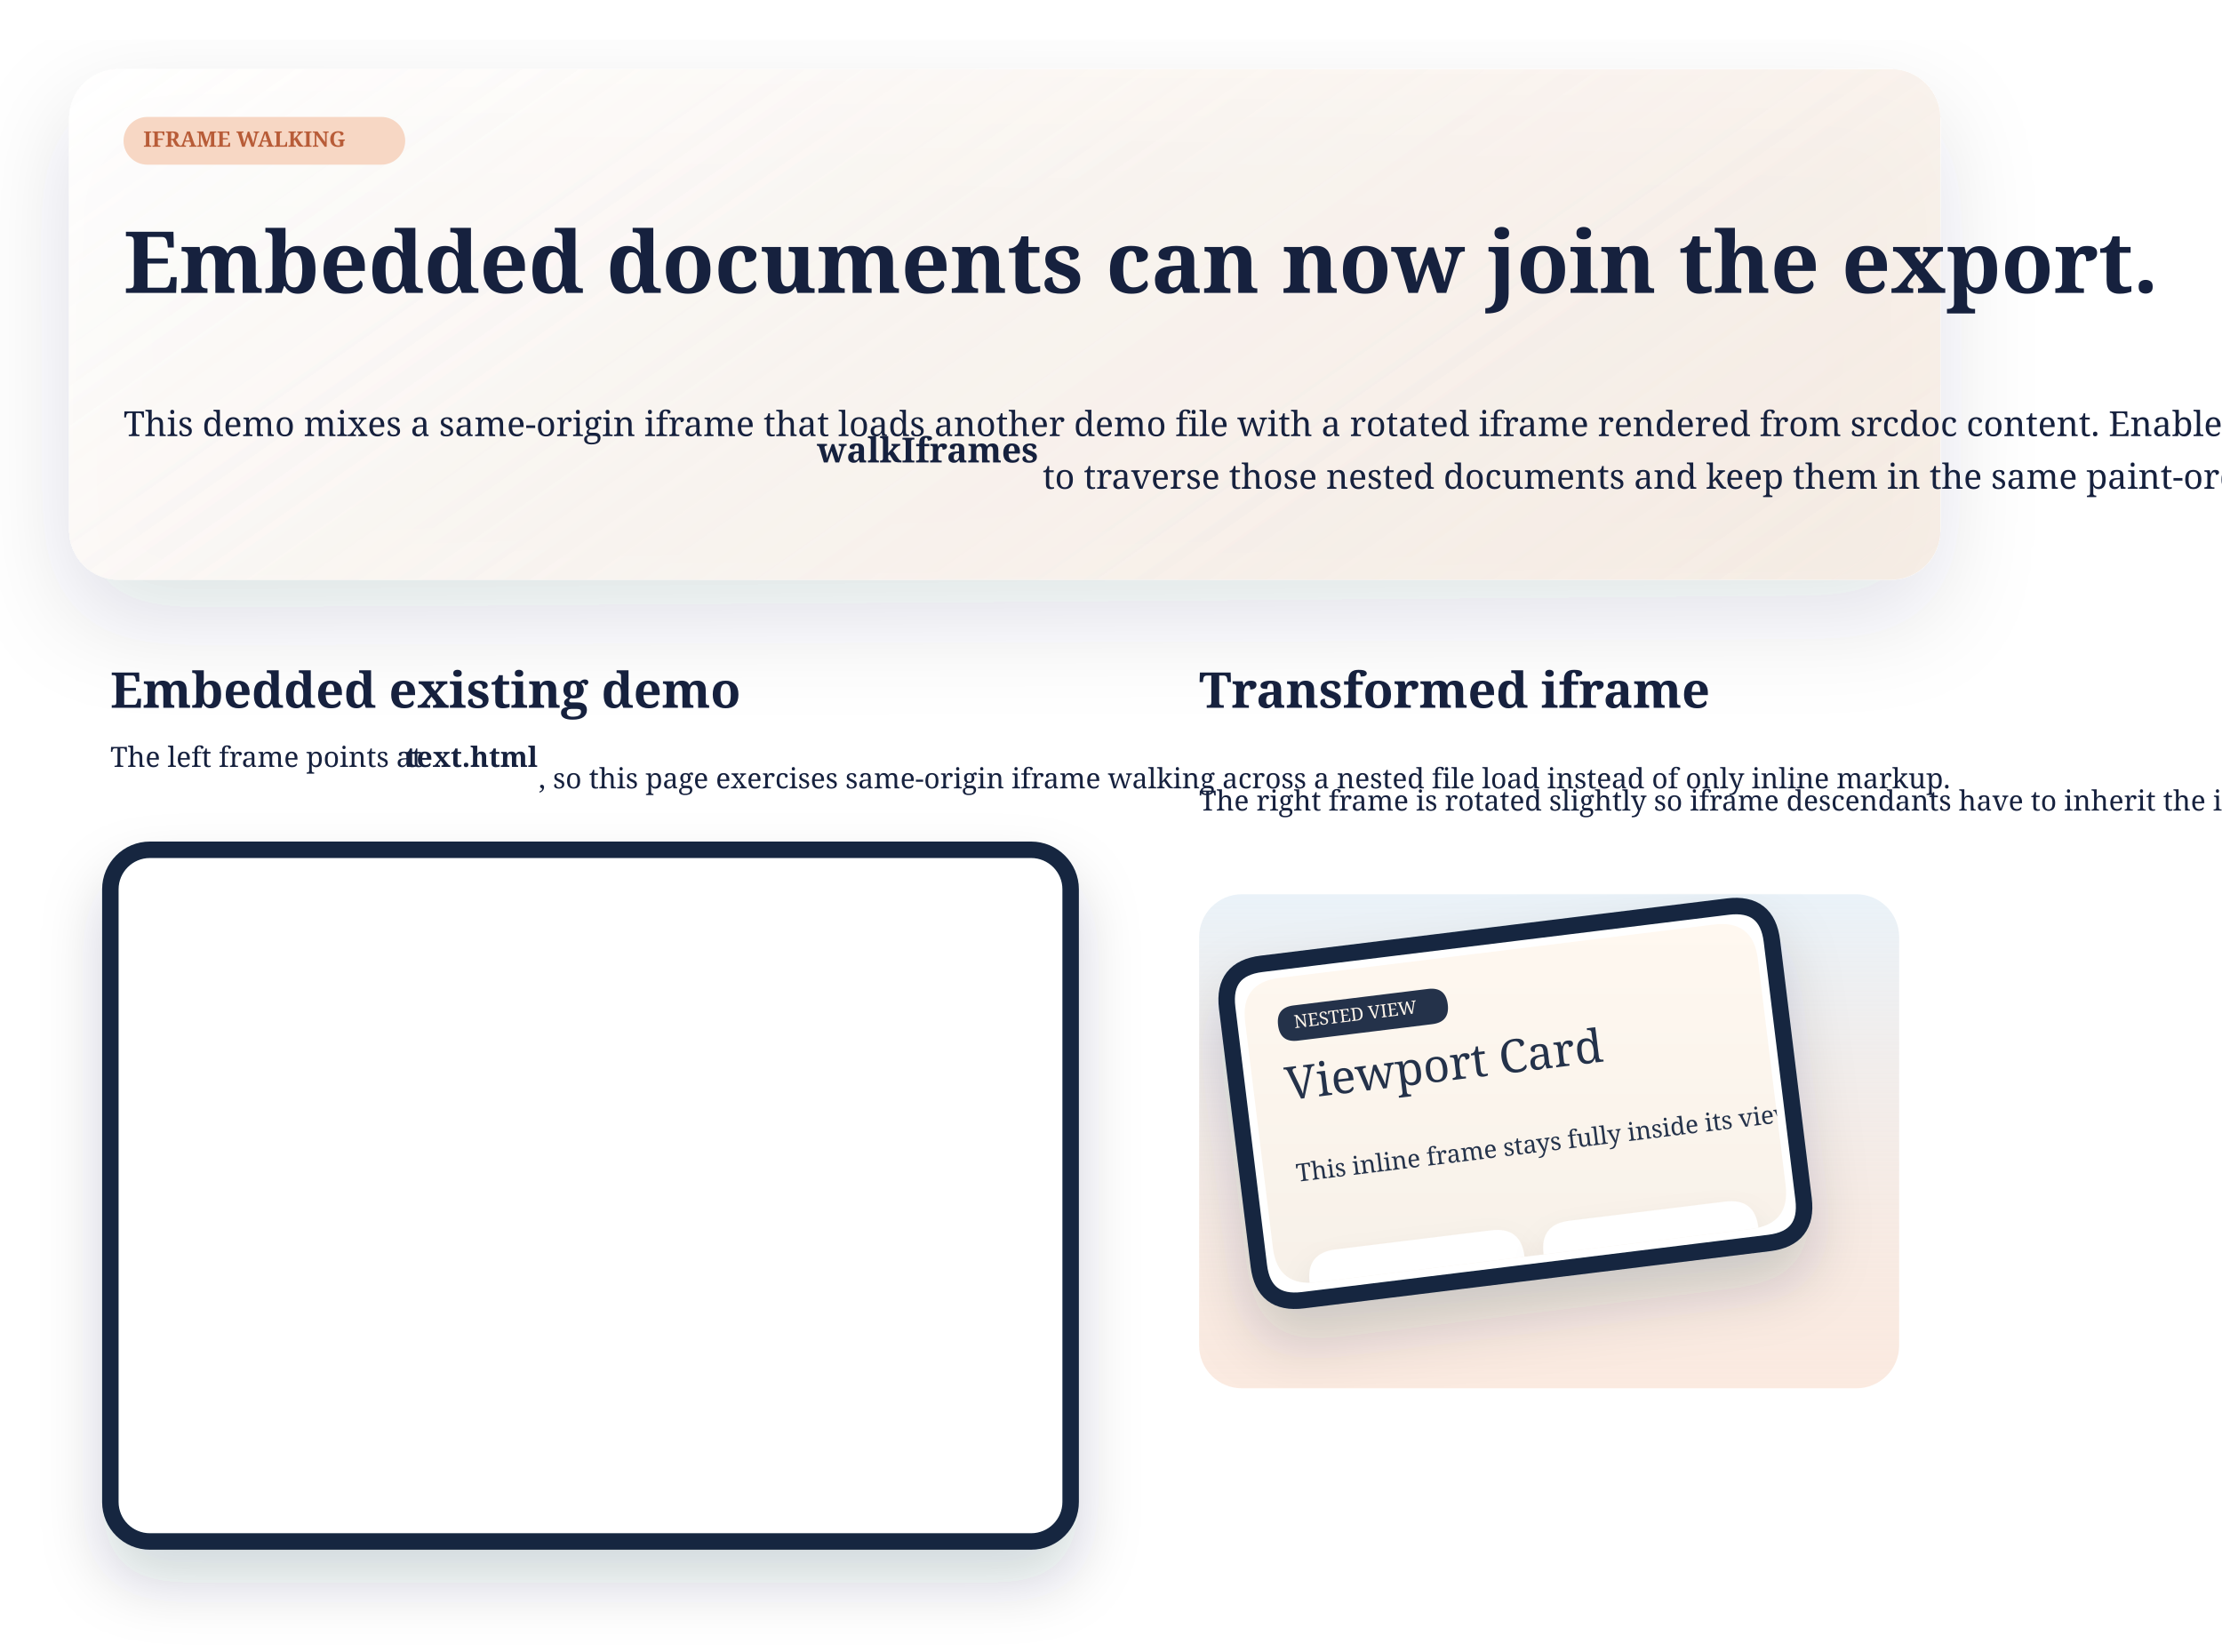
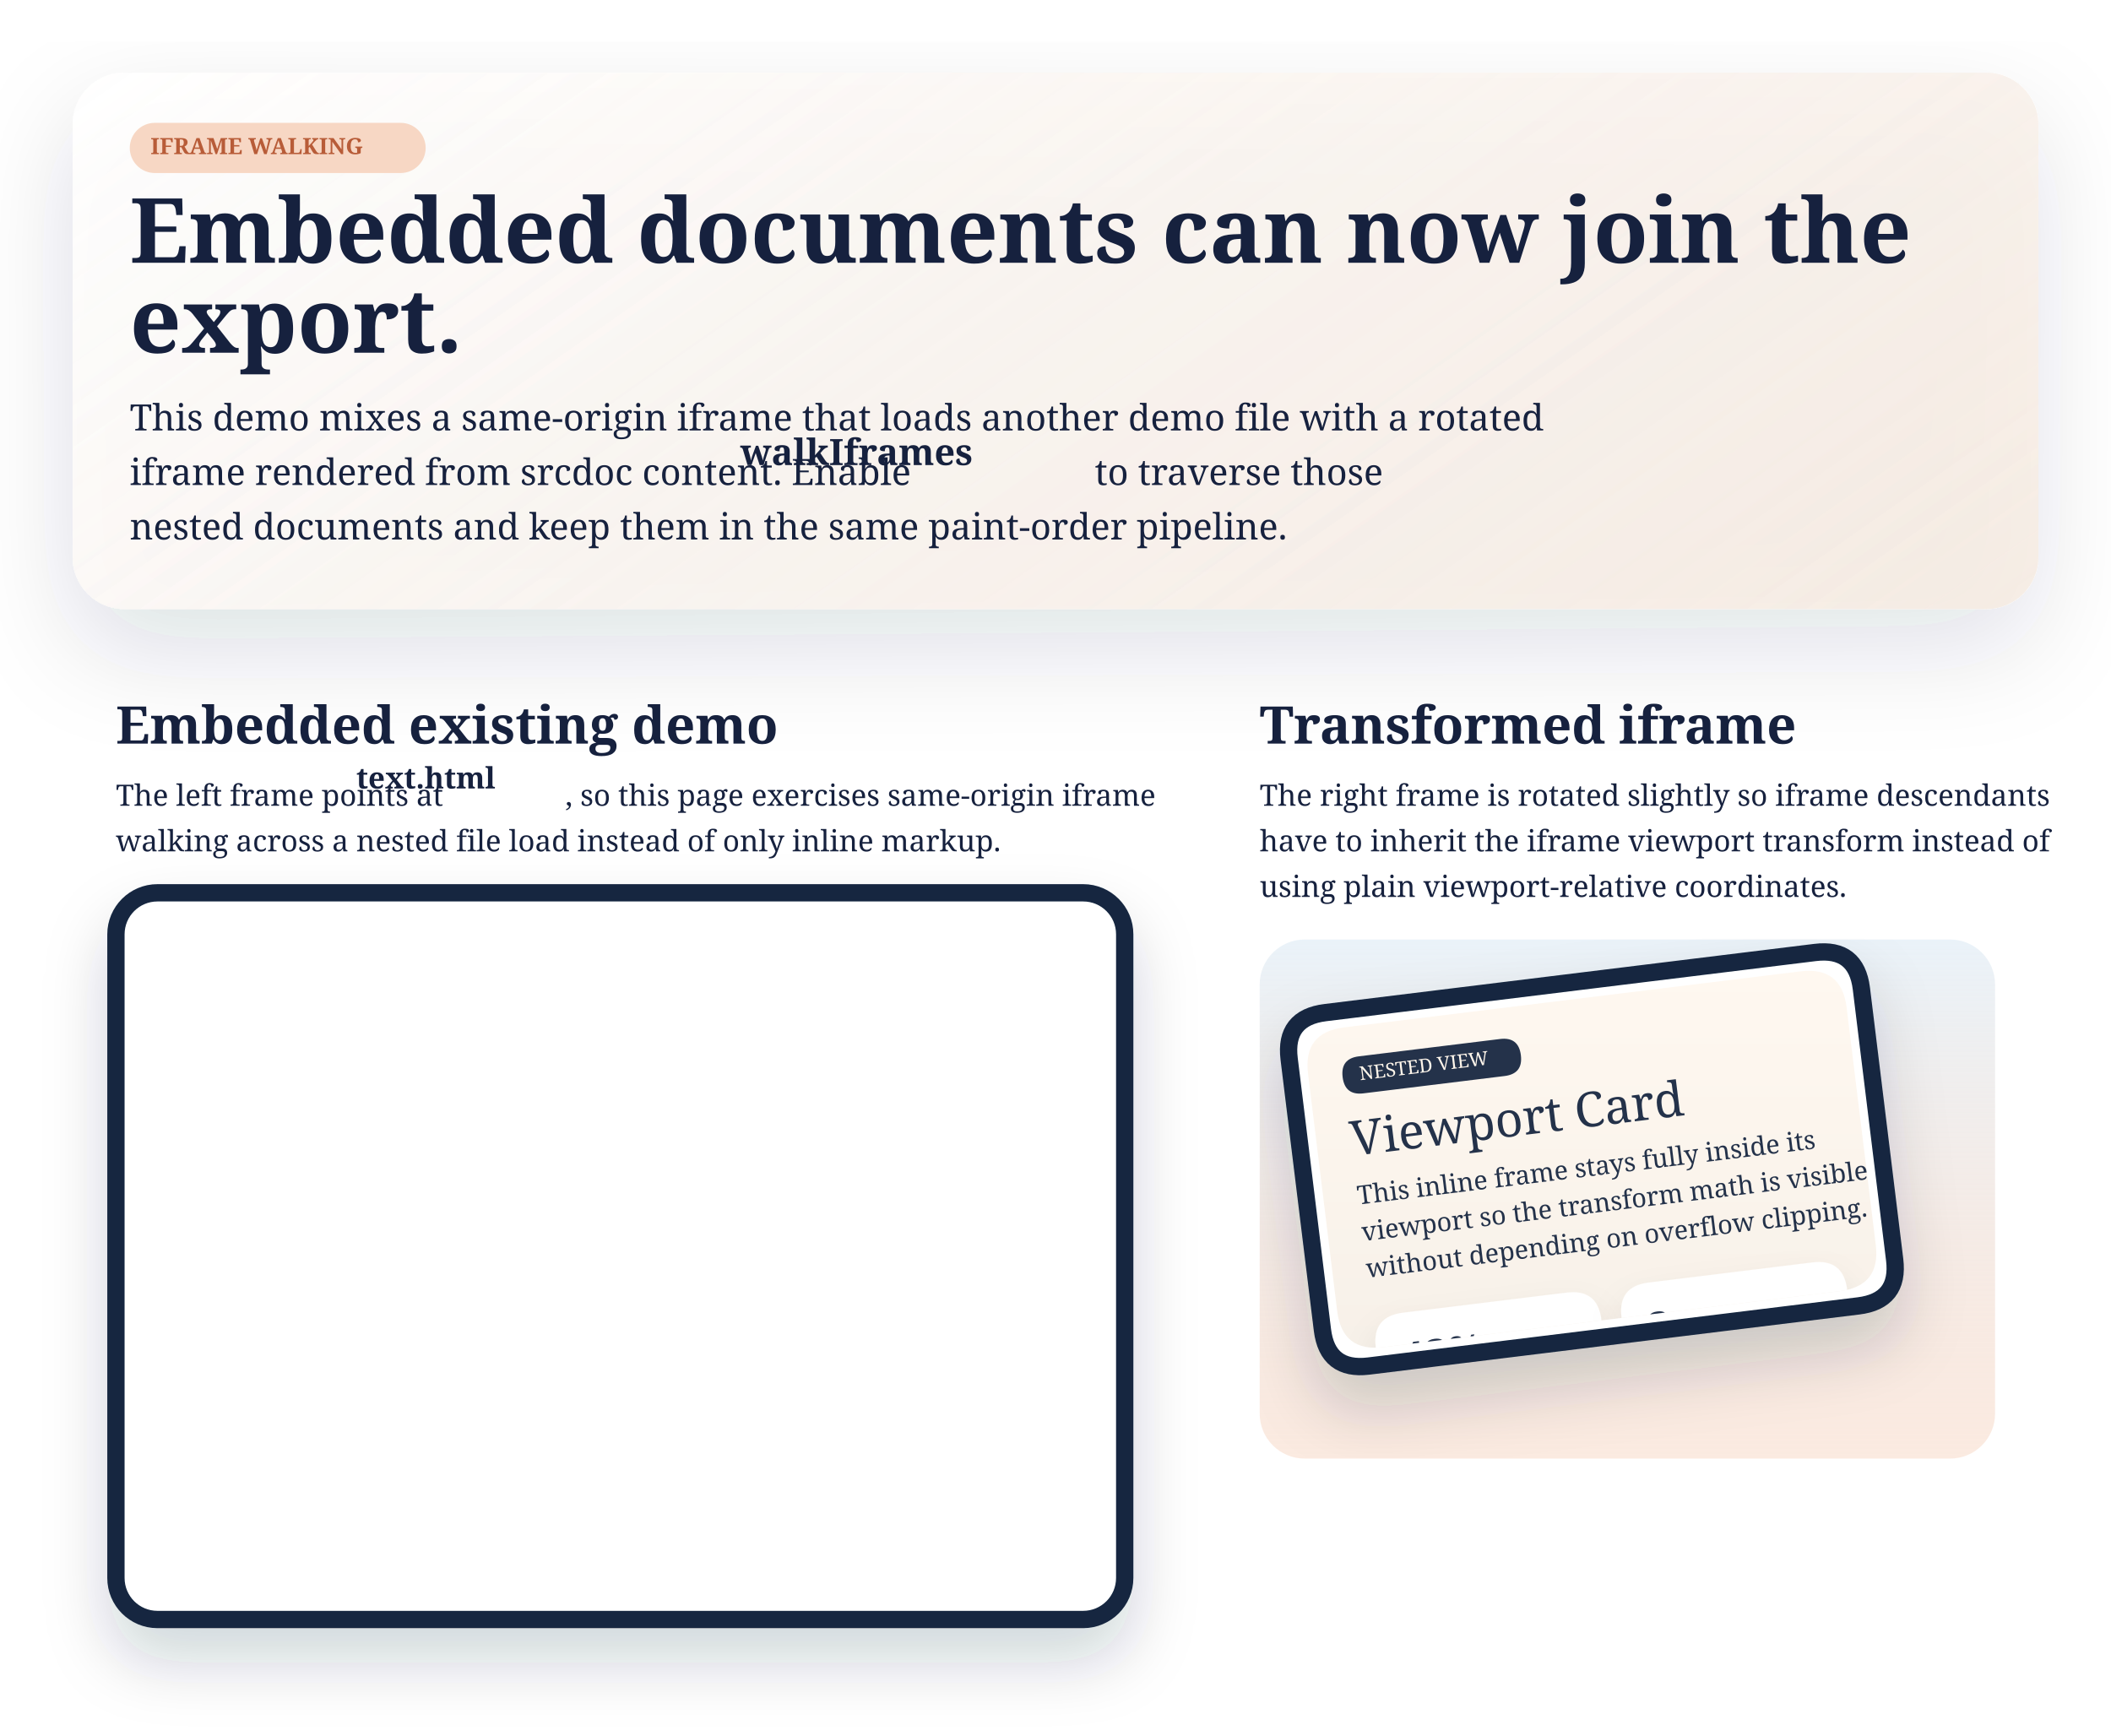
- <svg xmlns="http://www.w3.org/2000/svg" width="1349" height="1003" viewBox="0 0 1349 1003">
+ <svg xmlns="http://www.w3.org/2000/svg" width="1220" height="1003" viewBox="0 0 1220 1003">
  <defs>
    <filter id="ds1" x="-50%" y="-50%" width="200%" height="200%">
      <feDropShadow dx="0" dy="24" stdDeviation="30" flood-color="rgba(22, 33, 62, 0.16)" result="s0" />
    </filter>
    <linearGradient id="lg2" x1="350.31" y1="-173.88" x2="869.69" y2="567.88" gradientUnits="userSpaceOnUse">
      <stop offset="0%" stop-color="rgba(255, 255, 255, 0.9)" />
      <stop offset="100%" stop-color="rgba(245, 232, 221, 0.72)" />
    </linearGradient>
    <filter id="ds3" x="-50%" y="-50%" width="200%" height="200%">
      <feDropShadow dx="0" dy="18" stdDeviation="20" flood-color="rgba(22, 33, 62, 0.1)" result="s0" />
    </filter>
    <filter id="ds4" x="-50%" y="-50%" width="200%" height="200%">
      <feDropShadow dx="0" dy="20" stdDeviation="18" flood-color="rgba(18, 38, 63, 0.18)" result="s0" />
    </filter>
    <filter id="ds5" x="-50%" y="-50%" width="200%" height="200%">
      <feDropShadow dx="0" dy="18" stdDeviation="20" flood-color="rgba(22, 33, 62, 0.1)" result="s0" />
    </filter>
    <linearGradient id="lg6" x1="940.5" y1="543" x2="940.5" y2="843" gradientUnits="userSpaceOnUse">
      <stop offset="0%" stop-color="rgba(232, 241, 248, 0.92)" />
      <stop offset="100%" stop-color="rgba(247, 215, 196, 0.52)" />
    </linearGradient>
    <filter id="ds7" x="-50%" y="-50%" width="200%" height="200%">
      <feDropShadow dx="0" dy="20" stdDeviation="18" flood-color="rgba(18, 38, 63, 0.18)" result="s0" />
    </filter>
    <clipPath id="clip8" clipPathUnits="userSpaceOnUse">
      <rect x="728.14" y="542.53" width="424.86" height="300" rx="26" ry="26" />
    </clipPath>
    <linearGradient id="lg9" x1="908.65" y1="558.48" x2="908.65" y2="890.42" gradientUnits="userSpaceOnUse">
      <stop offset="0%" stop-color="rgb(255, 248, 240)" />
      <stop offset="100%" stop-color="rgb(243, 237, 229)" />
    </linearGradient>
    <clipPath id="clip10" clipPathUnits="userSpaceOnUse">
      <path d="M755.95,620.52 Q753.02,596.7 776.84,593.78 L1040.46,561.41 Q1064.29,558.48 1067.21,582.31 L1084.05,719.48 Q1086.98,743.3 1063.16,746.22 L799.54,778.59 Q775.71,781.52 772.79,757.69 Z" />
    </clipPath>
    <clipPath id="clip11" clipPathUnits="userSpaceOnUse">
      <rect x="742.24" y="547.09" width="355.8" height="244.87" rx="24" ry="24" />
    </clipPath>
    <filter id="ds12" x="-50%" y="-50%" width="200%" height="200%">
      <feDropShadow dx="0" dy="10" stdDeviation="10" flood-color="rgba(36, 50, 74, 0.08)" result="s0" />
    </filter>
    <filter id="ds13" x="-50%" y="-50%" width="200%" height="200%">
      <feDropShadow dx="0" dy="10" stdDeviation="10" flood-color="rgba(36, 50, 74, 0.08)" result="s0" />
    </filter>
  </defs>
  <rect x="42" y="42" width="1136" height="310" rx="30" ry="30" fill="url(#lg2)" filter="url(#ds1)" />
  <rect x="75" y="71" width="171" height="29" rx="14.5" ry="14.5" fill="rgb(247, 215, 196)" />
  <text x="87" y="79" fill="rgb(184, 92, 56)" dominant-baseline="text-before-edge" font-weight="700" font-size="13px" font-family="Georgia">IFRAME WALKING</text>
-   <text x="75" y="137.5" fill="rgb(22, 33, 62)" dominant-baseline="text-before-edge" font-weight="700" font-size="52px" font-family="Georgia">Embedded documents can now join the export.</text>
-   <text x="75" y="248.5" fill="rgb(22, 33, 62)" dominant-baseline="text-before-edge" font-size="21px" font-family="Georgia">This demo mixes a same-origin iframe that loads another demo file with a rotated iframe rendered from srcdoc content. Enable</text>
-   <text x="633" y="280.5" fill="rgb(22, 33, 62)" dominant-baseline="text-before-edge" font-size="21px" font-family="Georgia">to traverse those nested documents and keep them in the same paint-order pipeline.</text>
-   <text x="496" y="264.5" fill="rgb(22, 33, 62)" dominant-baseline="text-before-edge" font-weight="700" font-size="21px" font-family="Georgia">walkIframes</text>
+   <text x="75" y="111.5" fill="rgb(22, 33, 62)" dominant-baseline="text-before-edge" font-weight="700" font-size="52px" font-family="Georgia">Embedded documents can now join the</text>
+   <text x="75" y="163.5" fill="rgb(22, 33, 62)" dominant-baseline="text-before-edge" font-weight="700" font-size="52px" font-family="Georgia">export.</text>
+   <text x="75" y="232.5" fill="rgb(22, 33, 62)" dominant-baseline="text-before-edge" font-size="21px" font-family="Georgia">This demo mixes a same-origin iframe that loads another demo file with a rotated</text>
+   <text x="75" y="264" fill="rgb(22, 33, 62)" dominant-baseline="text-before-edge" font-size="21px" font-family="Georgia">iframe rendered from srcdoc content. Enable</text>
+   <text x="632.69" y="264" fill="rgb(22, 33, 62)" dominant-baseline="text-before-edge" font-size="21px" font-family="Georgia">to traverse those</text>
+   <text x="75" y="295.5" fill="rgb(22, 33, 62)" dominant-baseline="text-before-edge" font-size="21px" font-family="Georgia">nested documents and keep them in the same paint-order pipeline.</text>
+   <text x="427.85" y="252.5" fill="rgb(22, 33, 62)" dominant-baseline="text-before-edge" font-weight="700" font-size="21px" font-family="Georgia">walkIframes</text>
  <rect x="42" y="380" width="633" height="582" rx="28" ry="28" fill="none" filter="url(#ds3)" />
  <text x="67" y="406.5" fill="rgb(22, 33, 62)" dominant-baseline="text-before-edge" font-weight="700" font-size="30px" font-family="Georgia">Embedded existing demo</text>
  <text x="67" y="452.5" fill="rgb(22, 33, 62)" dominant-baseline="text-before-edge" font-size="17px" font-family="Georgia">The left frame points at</text>
-   <text x="327" y="465.5" fill="rgb(22, 33, 62)" dominant-baseline="text-before-edge" font-size="17px" font-family="Georgia">, so this page exercises same-origin iframe walking across a nested file load instead of only inline markup.</text>
-   <text x="246" y="452.5" fill="rgb(22, 33, 62)" dominant-baseline="text-before-edge" font-weight="700" font-size="17px" font-family="Georgia">text.html</text>
+   <text x="326.67" y="452.5" fill="rgb(22, 33, 62)" dominant-baseline="text-before-edge" font-size="17px" font-family="Georgia">, so this page exercises same-origin iframe</text>
+   <text x="67" y="478.84" fill="rgb(22, 33, 62)" dominant-baseline="text-before-edge" font-size="17px" font-family="Georgia">walking across a nested file load instead of only inline markup.</text>
+   <text x="205.88" y="442.5" fill="rgb(22, 33, 62)" dominant-baseline="text-before-edge" font-weight="700" font-size="17px" font-family="Georgia">text.html</text>
  <rect x="67" y="516" width="583" height="420" rx="24" ry="24" fill="rgb(255, 255, 255)" stroke="rgb(18, 38, 63)" stroke-width="10" filter="url(#ds4)" />
  <rect x="703" y="380" width="475" height="488" rx="28" ry="28" fill="none" filter="url(#ds5)" />
  <text x="728" y="406.5" fill="rgb(22, 33, 62)" dominant-baseline="text-before-edge" font-weight="700" font-size="30px" font-family="Georgia">Transformed iframe</text>
-   <text x="728" y="479" fill="rgb(22, 33, 62)" dominant-baseline="text-before-edge" font-size="17px" font-family="Georgia">The right frame is rotated slightly so iframe descendants have to inherit the iframe viewport transform instead of using plain viewport-relative coordinates.</text>
+   <text x="728" y="452.5" fill="rgb(22, 33, 62)" dominant-baseline="text-before-edge" font-size="17px" font-family="Georgia">The right frame is rotated slightly so iframe descendants</text>
+   <text x="728" y="478.84" fill="rgb(22, 33, 62)" dominant-baseline="text-before-edge" font-size="17px" font-family="Georgia">have to inherit the iframe viewport transform instead of</text>
+   <text x="728" y="505.19" fill="rgb(22, 33, 62)" dominant-baseline="text-before-edge" font-size="17px" font-family="Georgia">using plain viewport-relative coordinates.</text>
  <rect x="728" y="543" width="425" height="300" rx="26" ry="26" fill="url(#lg6)" />
  <g clip-path="url(#clip8)">
    <path d="M745.03,611.99 Q742.1,588.17 765.92,585.25 L1049,550.49 Q1072.82,547.56 1075.74,571.38 L1094.97,728.01 Q1097.9,751.83 1074.08,754.75 L791,789.51 Q767.18,792.44 764.26,768.62 Z" fill="rgb(255, 255, 255)" stroke="rgb(18, 38, 63)" stroke-width="10" filter="url(#ds7)" />
  </g>
  <g clip-path="url(#clip11)">
    <g clip-path="url(#clip10)">
      <path d="M753.02,596.7 L1064.29,558.48 L1105.04,890.42 L793.78,928.64 Z" fill="url(#lg9)" />
    </g>
  </g>
  <g clip-path="url(#clip11)">
    <g clip-path="url(#clip10)">
      <path d="M775.94,622.52 Q774.63,611.82 785.33,610.51 L866.94,600.49 Q877.64,599.17 878.95,609.87 L878.95,609.87 Q880.27,620.57 869.57,621.89 L787.95,631.91 Q777.25,633.22 775.94,622.52 Z" fill="rgb(36, 50, 74)" />
    </g>
  </g>
  <g clip-path="url(#clip11)">
    <g clip-path="url(#clip10)">
      <text x="785" y="615.87" fill="rgb(255, 246, 235)" dominant-baseline="text-before-edge" font-size="11px" font-family="Georgia" transform="rotate(-7,785,615.87)">NESTED VIEW</text>
    </g>
  </g>
  <g clip-path="url(#clip11)">
    <g clip-path="url(#clip10)">
      <text x="778.89" y="646.56" fill="rgb(36, 50, 74)" dominant-baseline="text-before-edge" font-size="28px" font-family="Georgia" transform="rotate(-7,778.89,646.56)">Viewport Card</text>
    </g>
  </g>
  <g clip-path="url(#clip11)">
    <g clip-path="url(#clip10)">
-       <text x="786.19" y="706.03" fill="rgb(36, 50, 74)" dominant-baseline="text-before-edge" font-size="15px" font-family="Georgia" transform="rotate(-7,786.19,706.03)">This inline frame stays fully inside its viewport so the transform math is visible without depending on overflow clipping.</text>
+       <text x="783.57" y="684.63" fill="rgb(36, 50, 74)" dominant-baseline="text-before-edge" font-size="15px" font-family="Georgia" transform="rotate(-7,783.57,684.63)">This inline frame stays fully inside its</text>
+     </g>
+   </g>
+   <g clip-path="url(#clip11)">
+     <g clip-path="url(#clip10)">
+       <text x="786.16" y="705.78" fill="rgb(36, 50, 74)" dominant-baseline="text-before-edge" font-size="15px" font-family="Georgia" transform="rotate(-7,786.16,705.78)">viewport so the transform math is visible</text>
+     </g>
+   </g>
+   <g clip-path="url(#clip11)">
+     <g clip-path="url(#clip10)">
+       <text x="788.76" y="726.94" fill="rgb(36, 50, 74)" dominant-baseline="text-before-edge" font-size="15px" font-family="Georgia" transform="rotate(-7,788.76,726.94)">without depending on overflow clipping.</text>
    </g>
  </g>
  <g clip-path="url(#clip11)">
    <g clip-path="url(#clip10)">
      <path d="M795.12,778.75 Q792.93,760.89 810.8,758.69 L905.4,747.08 Q923.27,744.88 925.46,762.75 L930.87,806.78 Q933.06,824.65 915.2,826.84 L820.59,838.46 Q802.72,840.65 800.53,822.78 Z" fill="rgb(255, 255, 255)" filter="url(#ds12)" />
    </g>
  </g>
  <g clip-path="url(#clip11)">
    <g clip-path="url(#clip10)">
-       <text x="810.48" y="783.17" fill="rgb(36, 50, 74)" dominant-baseline="text-before-edge" font-weight="700" font-size="14.7px" font-family="Georgia" transform="rotate(-7,810.48,783.17)">42%</text>
+       <text x="809.46" y="774.91" fill="rgb(36, 50, 74)" dominant-baseline="text-before-edge" font-weight="700" font-size="24px" font-family="Georgia" transform="rotate(-7,809.46,774.91)">42%</text>
    </g>
  </g>
  <g clip-path="url(#clip11)">
    <g clip-path="url(#clip10)">
-       <text x="813.68" y="809.3" fill="rgb(93, 106, 128)" dominant-baseline="text-before-edge" font-size="13px" font-family="Georgia" transform="rotate(-7,813.68,809.3)">coverage</text>
+       <text x="813.71" y="809.55" fill="rgb(93, 106, 128)" dominant-baseline="text-before-edge" font-size="13px" font-family="Georgia" transform="rotate(-7,813.71,809.55)">coverage</text>
    </g>
  </g>
  <g clip-path="url(#clip11)">
    <g clip-path="url(#clip10)">
      <path d="M937.14,761.32 Q934.94,743.45 952.81,741.26 L1047.42,729.64 Q1065.28,727.45 1067.48,745.31 L1072.88,789.34 Q1075.08,807.21 1057.21,809.4 L962.6,821.02 Q944.74,823.21 942.54,805.35 Z" fill="rgb(255, 255, 255)" filter="url(#ds13)" />
    </g>
  </g>
  <g clip-path="url(#clip11)">
    <g clip-path="url(#clip10)">
-       <text x="952.49" y="765.73" fill="rgb(36, 50, 74)" dominant-baseline="text-before-edge" font-weight="700" font-size="14.7px" font-family="Georgia" transform="rotate(-7,952.49,765.73)">2x</text>
+       <text x="951.47" y="757.47" fill="rgb(36, 50, 74)" dominant-baseline="text-before-edge" font-weight="700" font-size="24px" font-family="Georgia" transform="rotate(-7,951.47,757.47)">2x</text>
    </g>
  </g>
  <g clip-path="url(#clip11)">
    <g clip-path="url(#clip10)">
-       <text x="955.7" y="791.87" fill="rgb(93, 106, 128)" dominant-baseline="text-before-edge" font-size="13px" font-family="Georgia" transform="rotate(-7,955.7,791.87)">layers</text>
+       <text x="955.73" y="792.11" fill="rgb(93, 106, 128)" dominant-baseline="text-before-edge" font-size="13px" font-family="Georgia" transform="rotate(-7,955.73,792.11)">layers</text>
    </g>
  </g>
  <g clip-path="url(#clip11)">
    <g clip-path="url(#clip10)">
      <path d="M806.34,870.15 Q804.39,854.27 820.28,852.32 L1060.87,822.78 Q1076.75,820.83 1078.7,836.71 L1081.49,859.42 Q1083.44,875.3 1067.56,877.25 L826.96,906.79 Q811.08,908.74 809.13,892.86 Z" fill="rgb(219, 232, 244)" />
    </g>
  </g>
  <g clip-path="url(#clip11)">
    <g clip-path="url(#clip10)">
-       <text x="820.47" y="872.64" fill="rgb(36, 50, 74)" dominant-baseline="text-before-edge" font-size="14px" font-family="Georgia" transform="rotate(-7,820.47,872.64)">Affine mapping keeps the card aligned when the iframe itself is rotated.</text>
+       <text x="819.55" y="865.1" fill="rgb(36, 50, 74)" dominant-baseline="text-before-edge" font-size="14px" font-family="Georgia" transform="rotate(-7,819.55,865.1)">Affine mapping keeps the card aligned</text>
+     </g>
+   </g>
+   <g clip-path="url(#clip11)">
+     <g clip-path="url(#clip10)">
+       <text x="821.46" y="880.66" fill="rgb(36, 50, 74)" dominant-baseline="text-before-edge" font-size="14px" font-family="Georgia" transform="rotate(-7,821.46,880.66)">when the iframe itself is rotated.</text>
    </g>
  </g>
</svg>
